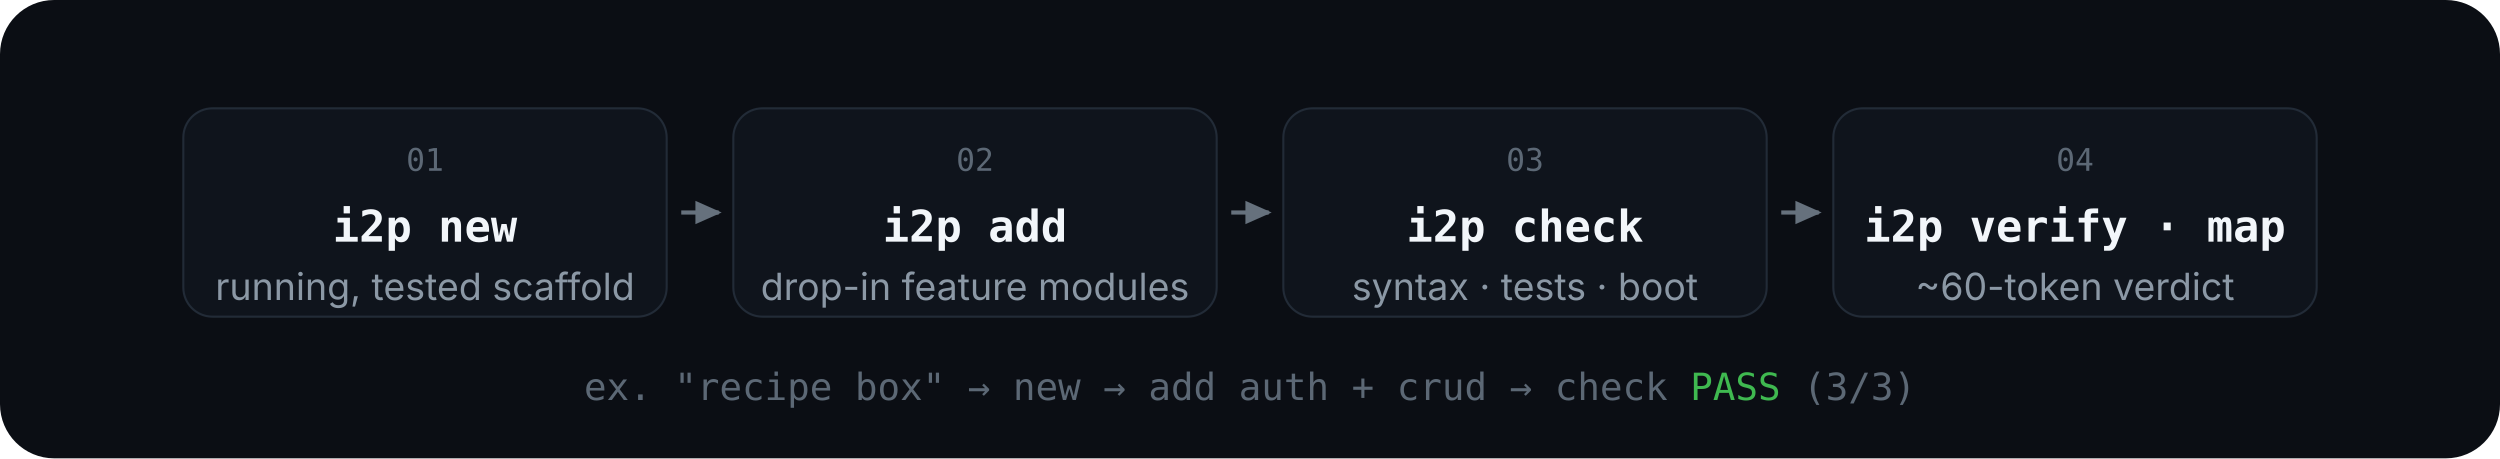
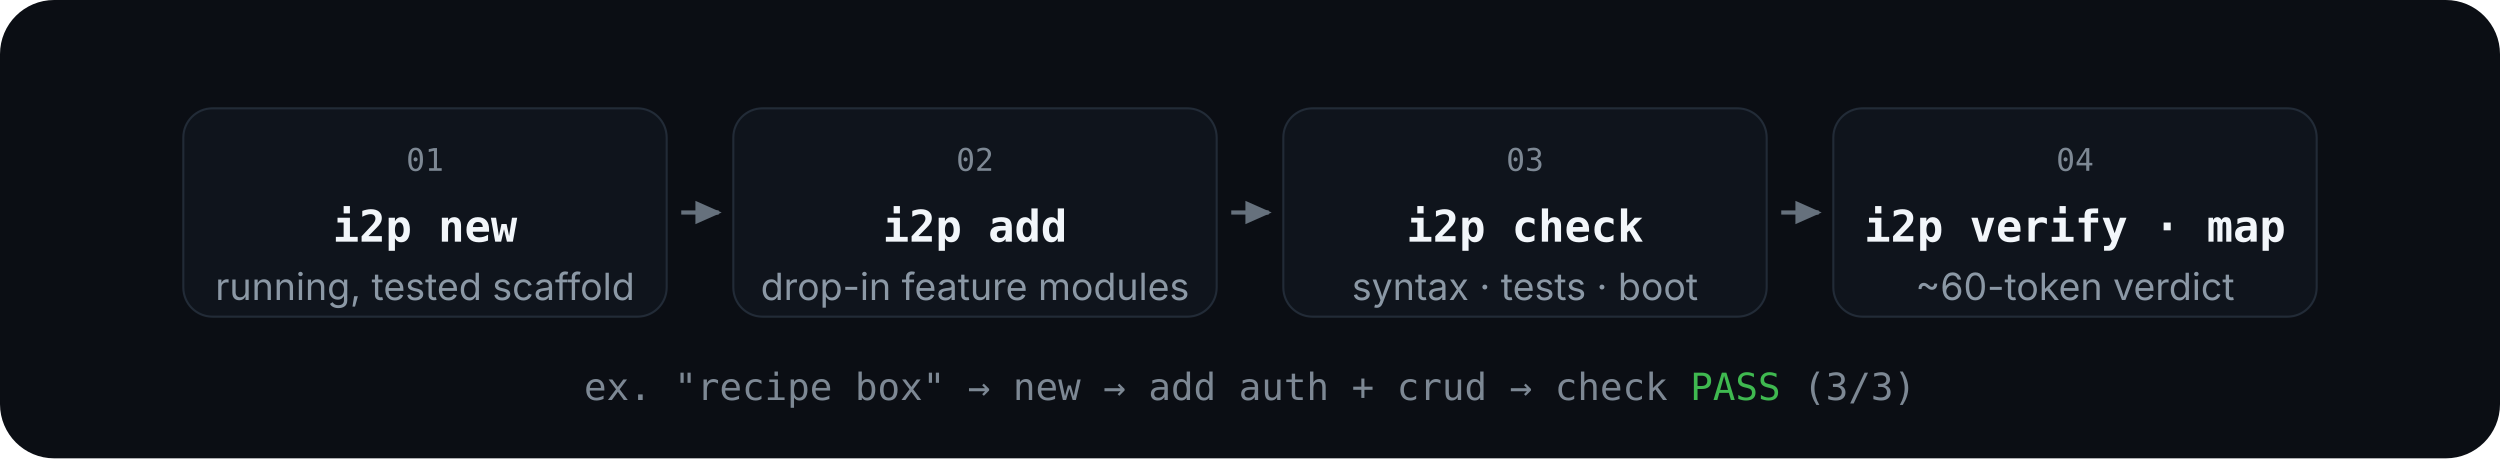
<svg xmlns="http://www.w3.org/2000/svg" width="1200" height="220" viewBox="0 0 1200 220" role="img" aria-labelledby="i2p-flow-title i2p-flow-desc">
  <rect width="1200" height="220" rx="26" fill="#0B0E14" />
  <defs>
    <marker id="arrow" viewBox="0 0 10 10" refX="8" refY="5" markerWidth="7" markerHeight="7" orient="auto-start-reverse">
      <path d="M 0 1 L 9 5 L 0 9 z" fill="#66717D" />
    </marker>
  </defs>
  <g id="stages">
    <g>
      <rect x="88" y="52" width="232" height="100" rx="14" fill="#0F141C" stroke="#222B37" stroke-width="1" />
-       <text x="204" y="82" text-anchor="middle" font-family="ui-monospace, SFMono-Regular, Menlo, Consolas, monospace" font-size="15" fill="#5C6875">01</text>
+       <text x="204" y="82" text-anchor="middle" font-family="ui-monospace, SFMono-Regular, Menlo, Consolas, monospace" font-size="15" fill="#7D8894">01</text>
      <text x="204" y="116" text-anchor="middle" font-family="ui-monospace, SFMono-Regular, Menlo, Consolas, monospace" font-size="21" font-weight="600" fill="#F2F6FA">i2p new</text>
      <text x="204" y="144" text-anchor="middle" font-family="-apple-system, BlinkMacSystemFont, Segoe UI, PingFang SC, sans-serif" font-size="18" fill="#8B98A5">running, tested scaffold</text>
    </g>
    <line x1="327" y1="102" x2="345" y2="102" stroke="#66717D" stroke-width="2" marker-end="url(#arrow)" />
    <g>
      <rect x="352" y="52" width="232" height="100" rx="14" fill="#0F141C" stroke="#222B37" stroke-width="1" />
-       <text x="468" y="82" text-anchor="middle" font-family="ui-monospace, SFMono-Regular, Menlo, Consolas, monospace" font-size="15" fill="#5C6875">02</text>
+       <text x="468" y="82" text-anchor="middle" font-family="ui-monospace, SFMono-Regular, Menlo, Consolas, monospace" font-size="15" fill="#7D8894">02</text>
      <text x="468" y="116" text-anchor="middle" font-family="ui-monospace, SFMono-Regular, Menlo, Consolas, monospace" font-size="21" font-weight="600" fill="#F2F6FA">i2p add</text>
      <text x="468" y="144" text-anchor="middle" font-family="-apple-system, BlinkMacSystemFont, Segoe UI, PingFang SC, sans-serif" font-size="18" fill="#8B98A5">drop-in feature modules</text>
    </g>
    <line x1="591" y1="102" x2="609" y2="102" stroke="#66717D" stroke-width="2" marker-end="url(#arrow)" />
    <g>
      <rect x="616" y="52" width="232" height="100" rx="14" fill="#0F141C" stroke="#222B37" stroke-width="1" />
-       <text x="732" y="82" text-anchor="middle" font-family="ui-monospace, SFMono-Regular, Menlo, Consolas, monospace" font-size="15" fill="#5C6875">03</text>
+       <text x="732" y="82" text-anchor="middle" font-family="ui-monospace, SFMono-Regular, Menlo, Consolas, monospace" font-size="15" fill="#7D8894">03</text>
      <text x="732" y="116" text-anchor="middle" font-family="ui-monospace, SFMono-Regular, Menlo, Consolas, monospace" font-size="21" font-weight="600" fill="#F2F6FA">i2p check</text>
      <text x="732" y="144" text-anchor="middle" font-family="-apple-system, BlinkMacSystemFont, Segoe UI, PingFang SC, sans-serif" font-size="18" fill="#8B98A5">syntax · tests · boot</text>
    </g>
    <line x1="855" y1="102" x2="873" y2="102" stroke="#66717D" stroke-width="2" marker-end="url(#arrow)" />
    <g>
      <rect x="880" y="52" width="232" height="100" rx="14" fill="#0F141C" stroke="#222B37" stroke-width="1" />
-       <text x="996" y="82" text-anchor="middle" font-family="ui-monospace, SFMono-Regular, Menlo, Consolas, monospace" font-size="15" fill="#5C6875">04</text>
+       <text x="996" y="82" text-anchor="middle" font-family="ui-monospace, SFMono-Regular, Menlo, Consolas, monospace" font-size="15" fill="#7D8894">04</text>
      <text x="996" y="116" text-anchor="middle" font-family="ui-monospace, SFMono-Regular, Menlo, Consolas, monospace" font-size="21" font-weight="600" fill="#F2F6FA">i2p verify · map</text>
      <text x="996" y="144" text-anchor="middle" font-family="-apple-system, BlinkMacSystemFont, Segoe UI, PingFang SC, sans-serif" font-size="18" fill="#8B98A5">~60-token verdict</text>
    </g>
  </g>
-   <text x="600" y="192" text-anchor="middle" font-family="ui-monospace, SFMono-Regular, Menlo, Consolas, monospace" font-size="18" fill="#5C6875">ex. "recipe box" → new → add auth + crud → check <tspan fill="#3FB950">PASS</tspan> (3/3)</text>
+   <text x="600" y="192" text-anchor="middle" font-family="ui-monospace, SFMono-Regular, Menlo, Consolas, monospace" font-size="18" fill="#7D8894">ex. "recipe box" → new → add auth + crud → check <tspan fill="#3FB950">PASS</tspan> (3/3)</text>
</svg>
